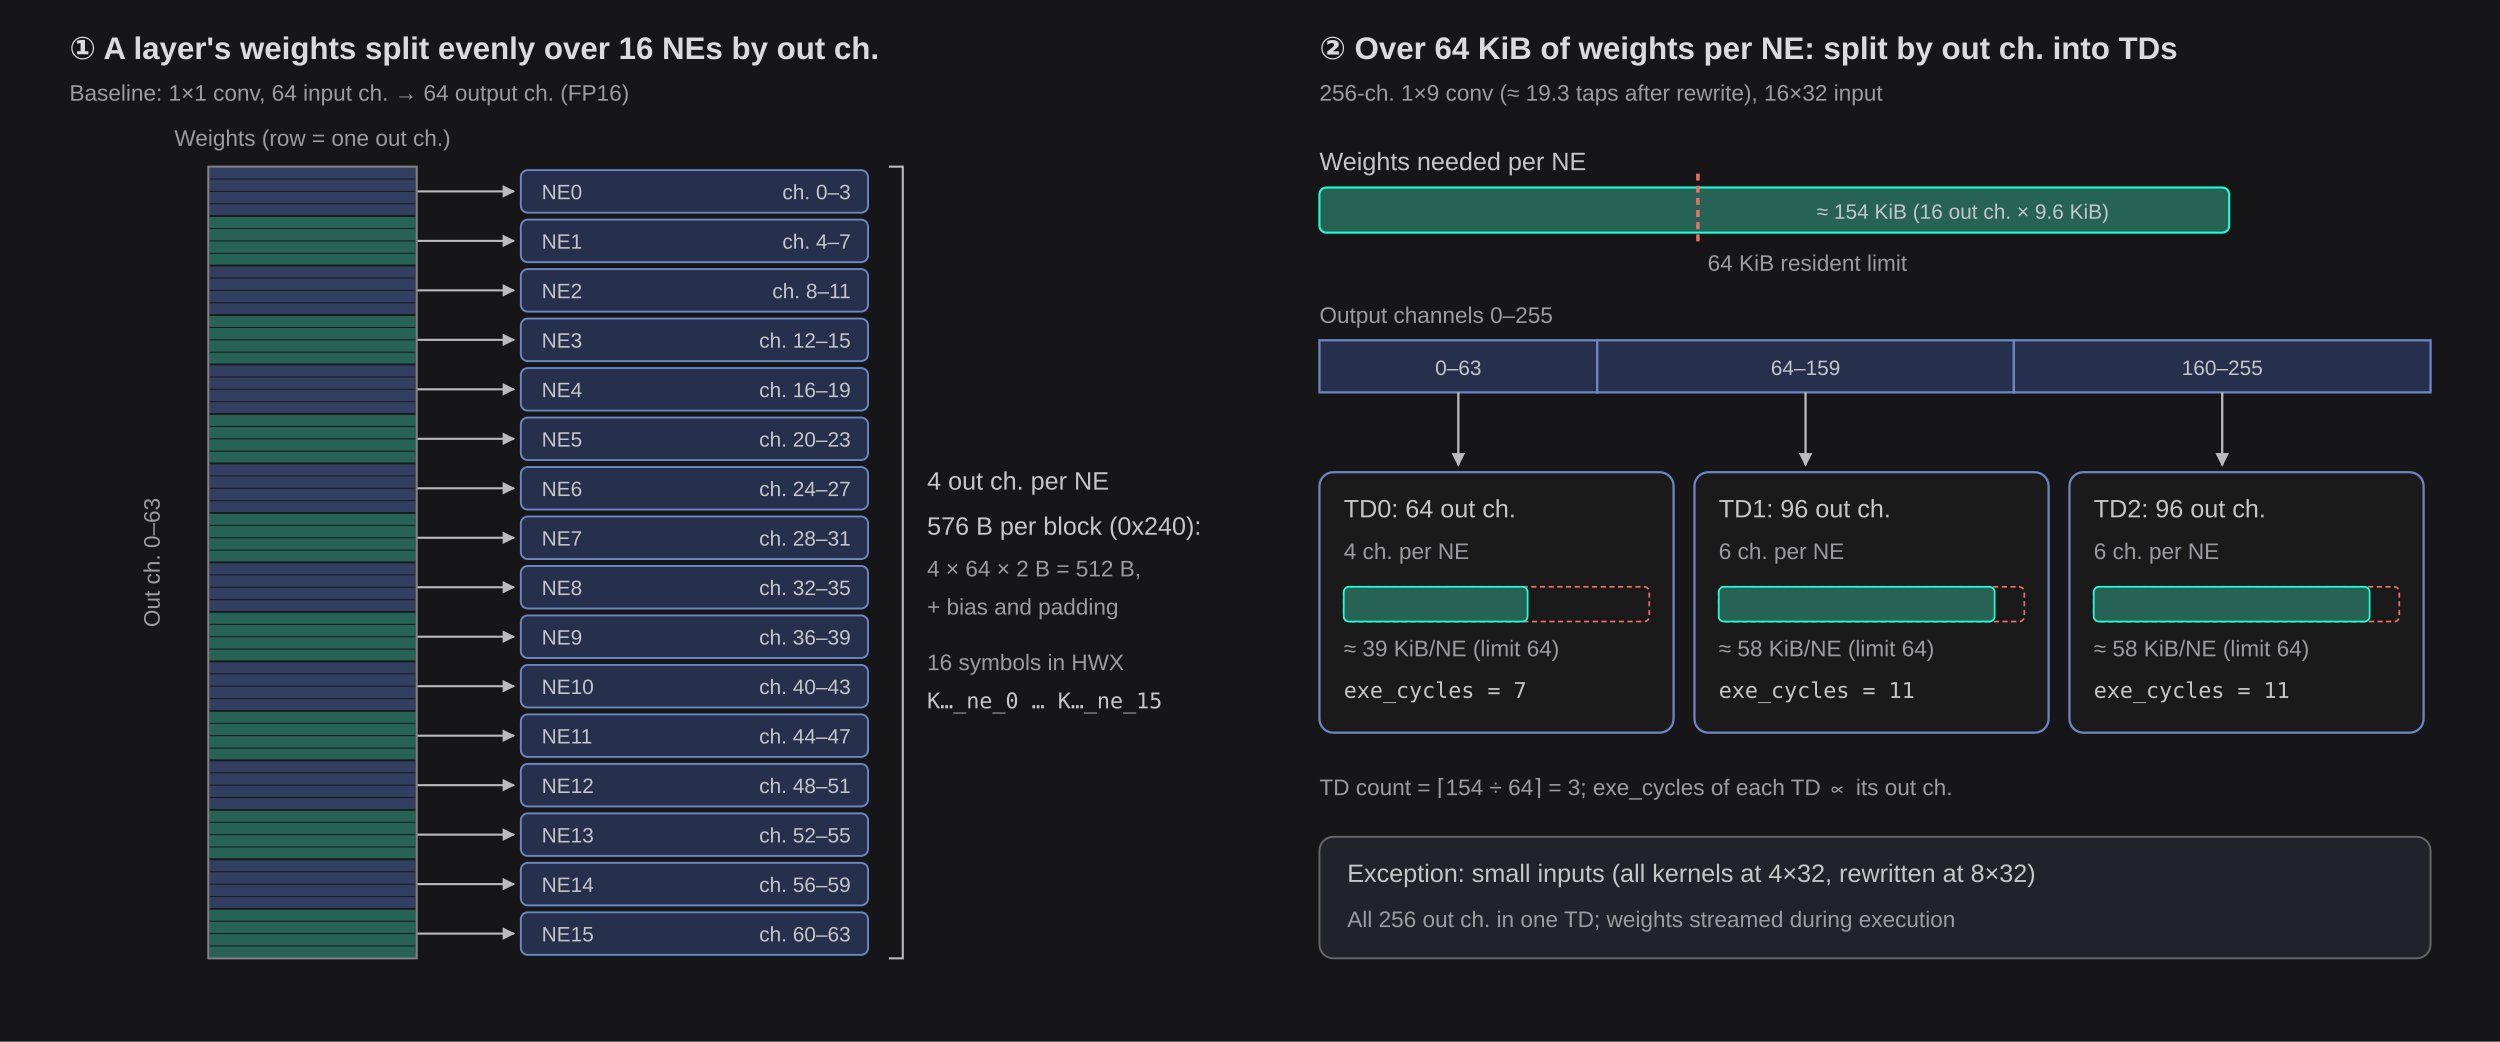
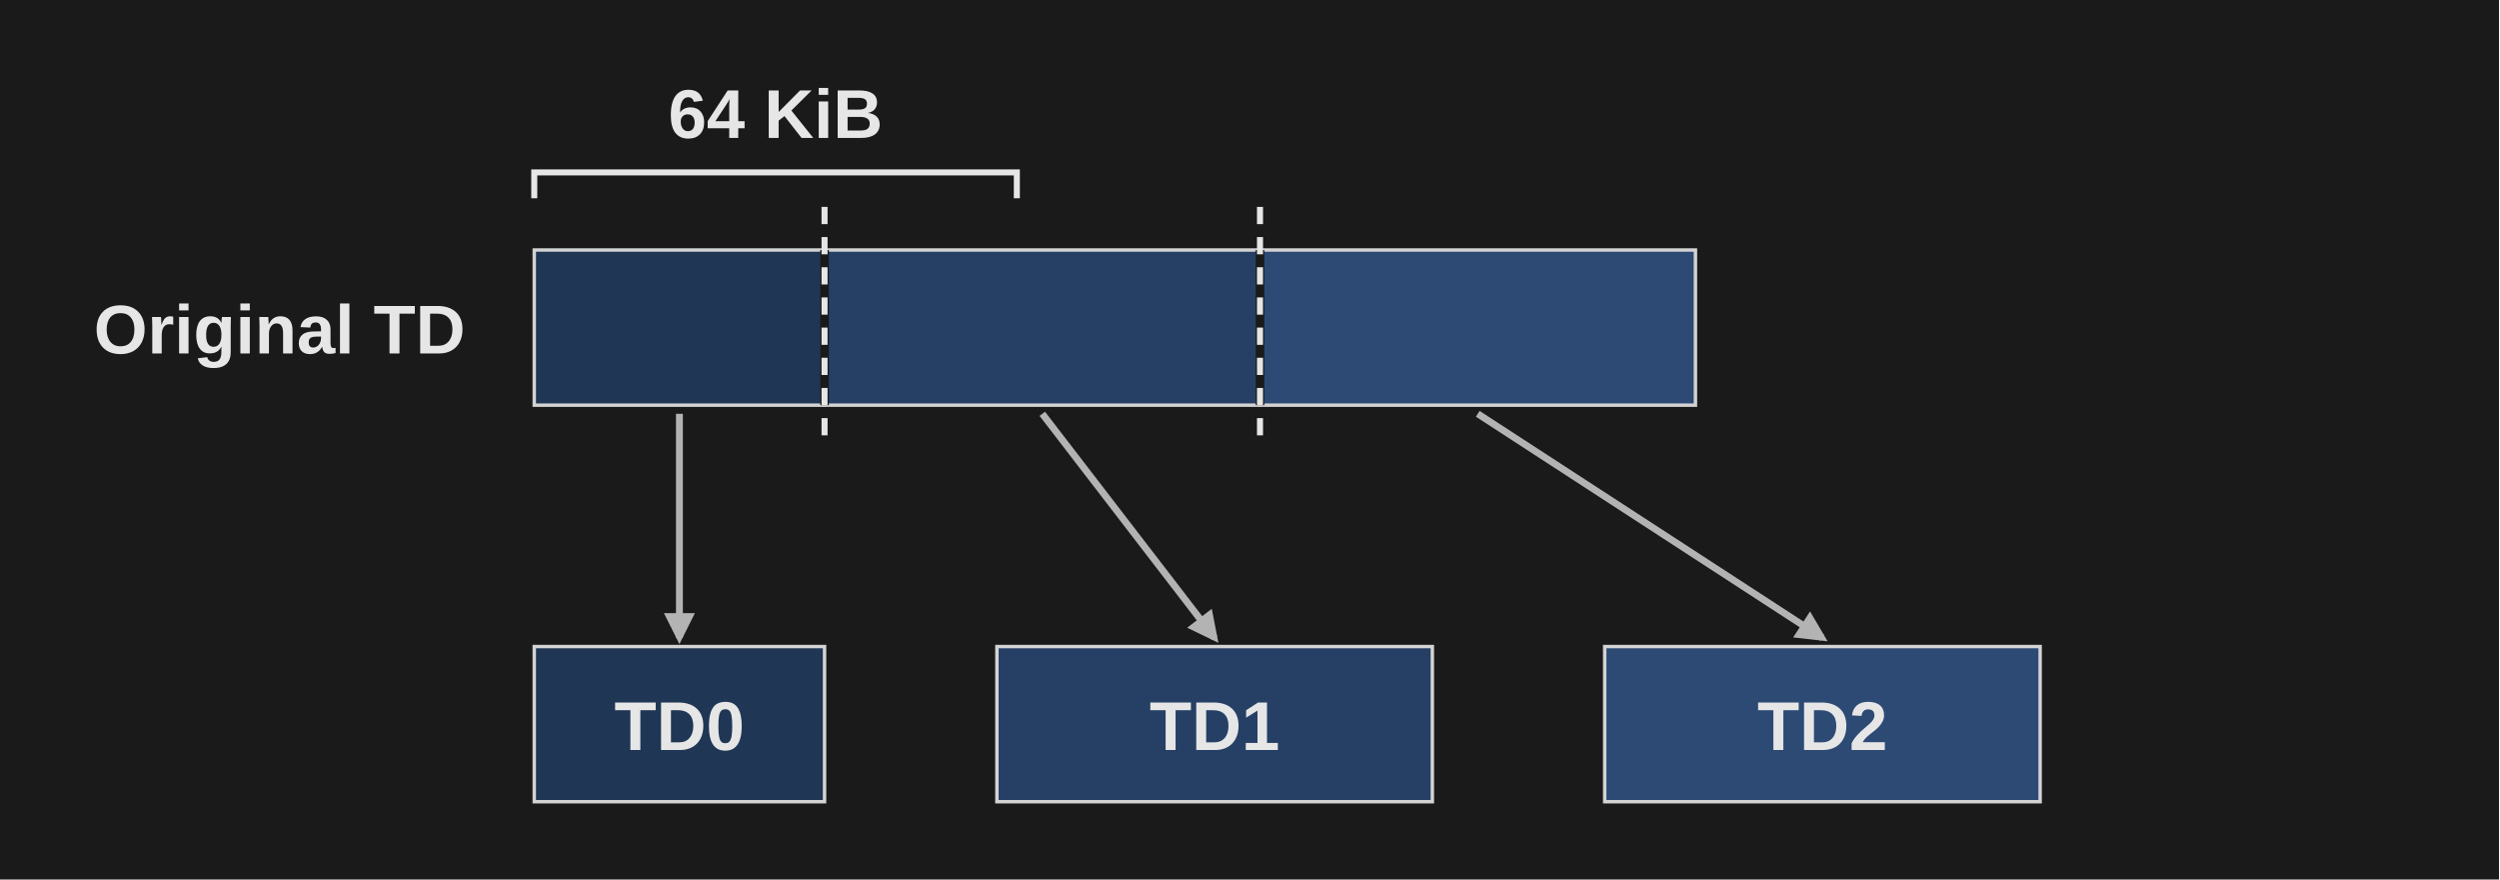
- <svg xmlns="http://www.w3.org/2000/svg" viewBox="0 0 1440 600" font-family="Helvetica Neue, PingFang SC, Arial, sans-serif">
-   <rect x="0" y="0" width="1440" height="600" fill="#161618" />
-   <style>text{fill:#dbdbde} .h{font-size:18px;font-weight:600} .b{font-size:14.5px;fill:#c6c6c8} .c{font-size:13px;fill:#9c9ca0} .s{font-size:12px;fill:#c6c6c8} .m{font-size:12.5px;font-family:Menlo,SF Mono,monospace;fill:#c6c6c8} .mid{text-anchor:middle} .end{text-anchor:end}</style>
+ <svg xmlns="http://www.w3.org/2000/svg" viewBox="0 0 580 204" width="580" height="204">
+   <rect x="0" y="0" width="580" height="204" fill="#161618" />
+   <style>text{font-family:Arial,"Helvetica Neue","PingFang SC",sans-serif}</style>
  <defs>
-     <marker id="ar" viewBox="0 0 10 10" refX="9" refY="5" markerWidth="6" markerHeight="6" orient="auto-start-reverse">
-       <path d="M0,0 L10,5 L0,10 z" fill="#bbbbbd" />
+     <marker id="m0" viewBox="0 0 10 10" refX="8" refY="5" markerWidth="4.5" markerHeight="4.5" orient="auto-start-reverse">
+       <path d="M0,0 L10,5 L0,10 z" fill="#b3b3b3" />
    </marker>
  </defs>
-   <text class="h" x="40" y="34">① A layer's weights split evenly over 16 NEs by out ch.</text>
-   <text class="c" x="40" y="58">Baseline: 1×1 conv, 64 input ch. → 64 output ch. (FP16)</text>
-   <text class="c mid" x="180" y="84">Weights (row = one out ch.)</text>
-   <rect x="120" y="96.0" width="120" height="28.5" fill="#323f61" stroke="#1a1a1a" stroke-width="1" />
-   <line x1="120" y1="103.125" x2="240" y2="103.125" stroke="#1a1a1a" stroke-width="0.6" />
-   <line x1="120" y1="110.25" x2="240" y2="110.25" stroke="#1a1a1a" stroke-width="0.6" />
-   <line x1="120" y1="117.375" x2="240" y2="117.375" stroke="#1a1a1a" stroke-width="0.6" />
-   <path d="M240 110.25 H296" stroke="#bbbbbd" stroke-width="1.2" fill="none" marker-end="url(#ar)" />
-   <rect x="300" y="98.0" width="200" height="24.5" rx="4" fill="#262f4c" stroke="#6b87c3" stroke-width="1.1" />
-   <text class="s" x="312" y="114.75">NE0</text>
-   <text class="s end" x="490" y="114.75">ch. 0–3</text>
-   <rect x="120" y="124.5" width="120" height="28.5" fill="#276354" stroke="#1a1a1a" stroke-width="1" />
-   <line x1="120" y1="131.625" x2="240" y2="131.625" stroke="#1a1a1a" stroke-width="0.6" />
-   <line x1="120" y1="138.75" x2="240" y2="138.75" stroke="#1a1a1a" stroke-width="0.6" />
-   <line x1="120" y1="145.875" x2="240" y2="145.875" stroke="#1a1a1a" stroke-width="0.6" />
-   <path d="M240 138.75 H296" stroke="#bbbbbd" stroke-width="1.2" fill="none" marker-end="url(#ar)" />
-   <rect x="300" y="126.5" width="200" height="24.5" rx="4" fill="#262f4c" stroke="#6b87c3" stroke-width="1.1" />
-   <text class="s" x="312" y="143.25">NE1</text>
-   <text class="s end" x="490" y="143.25">ch. 4–7</text>
-   <rect x="120" y="153.0" width="120" height="28.5" fill="#323f61" stroke="#1a1a1a" stroke-width="1" />
-   <line x1="120" y1="160.125" x2="240" y2="160.125" stroke="#1a1a1a" stroke-width="0.6" />
-   <line x1="120" y1="167.25" x2="240" y2="167.25" stroke="#1a1a1a" stroke-width="0.6" />
-   <line x1="120" y1="174.375" x2="240" y2="174.375" stroke="#1a1a1a" stroke-width="0.6" />
-   <path d="M240 167.25 H296" stroke="#bbbbbd" stroke-width="1.2" fill="none" marker-end="url(#ar)" />
-   <rect x="300" y="155.0" width="200" height="24.5" rx="4" fill="#262f4c" stroke="#6b87c3" stroke-width="1.1" />
-   <text class="s" x="312" y="171.75">NE2</text>
-   <text class="s end" x="490" y="171.75">ch. 8–11</text>
-   <rect x="120" y="181.5" width="120" height="28.5" fill="#276354" stroke="#1a1a1a" stroke-width="1" />
-   <line x1="120" y1="188.625" x2="240" y2="188.625" stroke="#1a1a1a" stroke-width="0.6" />
-   <line x1="120" y1="195.75" x2="240" y2="195.75" stroke="#1a1a1a" stroke-width="0.6" />
-   <line x1="120" y1="202.875" x2="240" y2="202.875" stroke="#1a1a1a" stroke-width="0.6" />
-   <path d="M240 195.75 H296" stroke="#bbbbbd" stroke-width="1.2" fill="none" marker-end="url(#ar)" />
-   <rect x="300" y="183.5" width="200" height="24.5" rx="4" fill="#262f4c" stroke="#6b87c3" stroke-width="1.1" />
-   <text class="s" x="312" y="200.25">NE3</text>
-   <text class="s end" x="490" y="200.25">ch. 12–15</text>
-   <rect x="120" y="210.0" width="120" height="28.5" fill="#323f61" stroke="#1a1a1a" stroke-width="1" />
-   <line x1="120" y1="217.125" x2="240" y2="217.125" stroke="#1a1a1a" stroke-width="0.6" />
-   <line x1="120" y1="224.25" x2="240" y2="224.25" stroke="#1a1a1a" stroke-width="0.6" />
-   <line x1="120" y1="231.375" x2="240" y2="231.375" stroke="#1a1a1a" stroke-width="0.6" />
-   <path d="M240 224.25 H296" stroke="#bbbbbd" stroke-width="1.2" fill="none" marker-end="url(#ar)" />
-   <rect x="300" y="212.0" width="200" height="24.5" rx="4" fill="#262f4c" stroke="#6b87c3" stroke-width="1.1" />
-   <text class="s" x="312" y="228.75">NE4</text>
-   <text class="s end" x="490" y="228.75">ch. 16–19</text>
-   <rect x="120" y="238.5" width="120" height="28.5" fill="#276354" stroke="#1a1a1a" stroke-width="1" />
-   <line x1="120" y1="245.625" x2="240" y2="245.625" stroke="#1a1a1a" stroke-width="0.6" />
-   <line x1="120" y1="252.75" x2="240" y2="252.75" stroke="#1a1a1a" stroke-width="0.6" />
-   <line x1="120" y1="259.875" x2="240" y2="259.875" stroke="#1a1a1a" stroke-width="0.6" />
-   <path d="M240 252.75 H296" stroke="#bbbbbd" stroke-width="1.2" fill="none" marker-end="url(#ar)" />
-   <rect x="300" y="240.5" width="200" height="24.5" rx="4" fill="#262f4c" stroke="#6b87c3" stroke-width="1.1" />
-   <text class="s" x="312" y="257.25">NE5</text>
-   <text class="s end" x="490" y="257.25">ch. 20–23</text>
-   <rect x="120" y="267.0" width="120" height="28.5" fill="#323f61" stroke="#1a1a1a" stroke-width="1" />
-   <line x1="120" y1="274.125" x2="240" y2="274.125" stroke="#1a1a1a" stroke-width="0.6" />
-   <line x1="120" y1="281.25" x2="240" y2="281.25" stroke="#1a1a1a" stroke-width="0.6" />
-   <line x1="120" y1="288.375" x2="240" y2="288.375" stroke="#1a1a1a" stroke-width="0.6" />
-   <path d="M240 281.25 H296" stroke="#bbbbbd" stroke-width="1.2" fill="none" marker-end="url(#ar)" />
-   <rect x="300" y="269.0" width="200" height="24.5" rx="4" fill="#262f4c" stroke="#6b87c3" stroke-width="1.1" />
-   <text class="s" x="312" y="285.75">NE6</text>
-   <text class="s end" x="490" y="285.75">ch. 24–27</text>
-   <rect x="120" y="295.5" width="120" height="28.5" fill="#276354" stroke="#1a1a1a" stroke-width="1" />
-   <line x1="120" y1="302.625" x2="240" y2="302.625" stroke="#1a1a1a" stroke-width="0.6" />
-   <line x1="120" y1="309.75" x2="240" y2="309.75" stroke="#1a1a1a" stroke-width="0.6" />
-   <line x1="120" y1="316.875" x2="240" y2="316.875" stroke="#1a1a1a" stroke-width="0.6" />
-   <path d="M240 309.75 H296" stroke="#bbbbbd" stroke-width="1.2" fill="none" marker-end="url(#ar)" />
-   <rect x="300" y="297.5" width="200" height="24.5" rx="4" fill="#262f4c" stroke="#6b87c3" stroke-width="1.1" />
-   <text class="s" x="312" y="314.25">NE7</text>
-   <text class="s end" x="490" y="314.25">ch. 28–31</text>
-   <rect x="120" y="324.0" width="120" height="28.5" fill="#323f61" stroke="#1a1a1a" stroke-width="1" />
-   <line x1="120" y1="331.125" x2="240" y2="331.125" stroke="#1a1a1a" stroke-width="0.6" />
-   <line x1="120" y1="338.25" x2="240" y2="338.25" stroke="#1a1a1a" stroke-width="0.6" />
-   <line x1="120" y1="345.375" x2="240" y2="345.375" stroke="#1a1a1a" stroke-width="0.6" />
-   <path d="M240 338.25 H296" stroke="#bbbbbd" stroke-width="1.2" fill="none" marker-end="url(#ar)" />
-   <rect x="300" y="326.0" width="200" height="24.5" rx="4" fill="#262f4c" stroke="#6b87c3" stroke-width="1.1" />
-   <text class="s" x="312" y="342.75">NE8</text>
-   <text class="s end" x="490" y="342.75">ch. 32–35</text>
-   <rect x="120" y="352.5" width="120" height="28.5" fill="#276354" stroke="#1a1a1a" stroke-width="1" />
-   <line x1="120" y1="359.625" x2="240" y2="359.625" stroke="#1a1a1a" stroke-width="0.6" />
-   <line x1="120" y1="366.75" x2="240" y2="366.75" stroke="#1a1a1a" stroke-width="0.6" />
-   <line x1="120" y1="373.875" x2="240" y2="373.875" stroke="#1a1a1a" stroke-width="0.6" />
-   <path d="M240 366.75 H296" stroke="#bbbbbd" stroke-width="1.2" fill="none" marker-end="url(#ar)" />
-   <rect x="300" y="354.5" width="200" height="24.5" rx="4" fill="#262f4c" stroke="#6b87c3" stroke-width="1.1" />
-   <text class="s" x="312" y="371.25">NE9</text>
-   <text class="s end" x="490" y="371.25">ch. 36–39</text>
-   <rect x="120" y="381.0" width="120" height="28.5" fill="#323f61" stroke="#1a1a1a" stroke-width="1" />
-   <line x1="120" y1="388.125" x2="240" y2="388.125" stroke="#1a1a1a" stroke-width="0.6" />
-   <line x1="120" y1="395.25" x2="240" y2="395.25" stroke="#1a1a1a" stroke-width="0.6" />
-   <line x1="120" y1="402.375" x2="240" y2="402.375" stroke="#1a1a1a" stroke-width="0.6" />
-   <path d="M240 395.25 H296" stroke="#bbbbbd" stroke-width="1.2" fill="none" marker-end="url(#ar)" />
-   <rect x="300" y="383.0" width="200" height="24.5" rx="4" fill="#262f4c" stroke="#6b87c3" stroke-width="1.1" />
-   <text class="s" x="312" y="399.75">NE10</text>
-   <text class="s end" x="490" y="399.75">ch. 40–43</text>
-   <rect x="120" y="409.5" width="120" height="28.5" fill="#276354" stroke="#1a1a1a" stroke-width="1" />
-   <line x1="120" y1="416.625" x2="240" y2="416.625" stroke="#1a1a1a" stroke-width="0.6" />
-   <line x1="120" y1="423.75" x2="240" y2="423.75" stroke="#1a1a1a" stroke-width="0.6" />
-   <line x1="120" y1="430.875" x2="240" y2="430.875" stroke="#1a1a1a" stroke-width="0.6" />
-   <path d="M240 423.75 H296" stroke="#bbbbbd" stroke-width="1.2" fill="none" marker-end="url(#ar)" />
-   <rect x="300" y="411.5" width="200" height="24.5" rx="4" fill="#262f4c" stroke="#6b87c3" stroke-width="1.1" />
-   <text class="s" x="312" y="428.25">NE11</text>
-   <text class="s end" x="490" y="428.25">ch. 44–47</text>
-   <rect x="120" y="438.0" width="120" height="28.5" fill="#323f61" stroke="#1a1a1a" stroke-width="1" />
-   <line x1="120" y1="445.125" x2="240" y2="445.125" stroke="#1a1a1a" stroke-width="0.6" />
-   <line x1="120" y1="452.25" x2="240" y2="452.25" stroke="#1a1a1a" stroke-width="0.6" />
-   <line x1="120" y1="459.375" x2="240" y2="459.375" stroke="#1a1a1a" stroke-width="0.6" />
-   <path d="M240 452.25 H296" stroke="#bbbbbd" stroke-width="1.2" fill="none" marker-end="url(#ar)" />
-   <rect x="300" y="440.0" width="200" height="24.5" rx="4" fill="#262f4c" stroke="#6b87c3" stroke-width="1.1" />
-   <text class="s" x="312" y="456.75">NE12</text>
-   <text class="s end" x="490" y="456.75">ch. 48–51</text>
-   <rect x="120" y="466.5" width="120" height="28.5" fill="#276354" stroke="#1a1a1a" stroke-width="1" />
-   <line x1="120" y1="473.625" x2="240" y2="473.625" stroke="#1a1a1a" stroke-width="0.6" />
-   <line x1="120" y1="480.75" x2="240" y2="480.75" stroke="#1a1a1a" stroke-width="0.6" />
-   <line x1="120" y1="487.875" x2="240" y2="487.875" stroke="#1a1a1a" stroke-width="0.6" />
-   <path d="M240 480.75 H296" stroke="#bbbbbd" stroke-width="1.2" fill="none" marker-end="url(#ar)" />
-   <rect x="300" y="468.5" width="200" height="24.5" rx="4" fill="#262f4c" stroke="#6b87c3" stroke-width="1.1" />
-   <text class="s" x="312" y="485.25">NE13</text>
-   <text class="s end" x="490" y="485.25">ch. 52–55</text>
-   <rect x="120" y="495.0" width="120" height="28.5" fill="#323f61" stroke="#1a1a1a" stroke-width="1" />
-   <line x1="120" y1="502.125" x2="240" y2="502.125" stroke="#1a1a1a" stroke-width="0.6" />
-   <line x1="120" y1="509.25" x2="240" y2="509.25" stroke="#1a1a1a" stroke-width="0.6" />
-   <line x1="120" y1="516.375" x2="240" y2="516.375" stroke="#1a1a1a" stroke-width="0.6" />
-   <path d="M240 509.25 H296" stroke="#bbbbbd" stroke-width="1.2" fill="none" marker-end="url(#ar)" />
-   <rect x="300" y="497.0" width="200" height="24.5" rx="4" fill="#262f4c" stroke="#6b87c3" stroke-width="1.1" />
-   <text class="s" x="312" y="513.75">NE14</text>
-   <text class="s end" x="490" y="513.75">ch. 56–59</text>
-   <rect x="120" y="523.5" width="120" height="28.5" fill="#276354" stroke="#1a1a1a" stroke-width="1" />
-   <line x1="120" y1="530.625" x2="240" y2="530.625" stroke="#1a1a1a" stroke-width="0.6" />
-   <line x1="120" y1="537.75" x2="240" y2="537.75" stroke="#1a1a1a" stroke-width="0.6" />
-   <line x1="120" y1="544.875" x2="240" y2="544.875" stroke="#1a1a1a" stroke-width="0.6" />
-   <path d="M240 537.75 H296" stroke="#bbbbbd" stroke-width="1.2" fill="none" marker-end="url(#ar)" />
-   <rect x="300" y="525.5" width="200" height="24.5" rx="4" fill="#262f4c" stroke="#6b87c3" stroke-width="1.1" />
-   <text class="s" x="312" y="542.25">NE15</text>
-   <text class="s end" x="490" y="542.25">ch. 60–63</text>
-   <rect x="120" y="96" width="120" height="456.0" fill="none" stroke="#818187" stroke-width="1.2" />
-   <text class="c mid" x="92" y="324.0" transform="rotate(-90 92 324.0)">Out ch. 0–63</text>
-   <path d="M512 96 h8 v456.0 h-8" stroke="#bbbbbd" stroke-width="1.2" fill="none" />
-   <text class="b" x="534" y="282.0">4 out ch. per NE</text>
-   <text class="b" x="534" y="308.0">576 B per block (0x240):</text>
-   <text class="c" x="534" y="332.0">4 × 64 × 2 B = 512 B,</text>
-   <text class="c" x="534" y="354.0">+ bias and padding</text>
-   <text class="c" x="534" y="386.0">16 symbols in HWX</text>
-   <text class="m" x="534" y="408.0">K…_ne_0 … K…_ne_15</text>
-   <text class="h" x="760" y="34">② Over 64 KiB of weights per NE: split by out ch. into TDs</text>
-   <text class="c" x="760" y="58">256-ch. 1×9 conv (≈ 19.3 taps after rewrite), 16×32 input</text>
-   <text class="b" x="760" y="98">Weights needed per NE</text>
-   <rect x="760" y="108" width="524" height="26" rx="4" fill="#276354" stroke="#1dffdc" stroke-width="1.2" />
-   <text class="s mid" x="1130.6" y="126">≈ 154 KiB (16 out ch. × 9.6 KiB)</text>
-   <line x1="978" y1="100" x2="978" y2="142" stroke="#ed7060" stroke-width="2" stroke-dasharray="4 3" />
-   <text class="c" x="983.6" y="156">64 KiB resident limit</text>
-   <text class="c" x="983.6" y="156" />
-   <text class="c" x="760" y="186">Output channels 0–255</text>
-   <rect x="760.0" y="196" width="160.0" height="30" fill="#262f4c" stroke="#6b87c3" stroke-width="1.3" />
-   <text class="s mid" x="840.0" y="216">0–63</text>
-   <path d="M840.0 226 V268" stroke="#bbbbbd" stroke-width="1.3" fill="none" marker-end="url(#ar)" />
-   <rect x="760" y="272" width="204" height="150" rx="8" fill="#1a1a1a" stroke="#6b87c3" stroke-width="1.3" />
-   <text class="b" x="774" y="298">TD0: 64 out ch.</text>
-   <text class="c" x="774" y="322">4 ch. per NE</text>
-   <rect x="774" y="338" width="176" height="20" rx="3" fill="#1a1a1a" stroke="#ed7060" stroke-width="1" stroke-dasharray="3 2" />
-   <rect x="774" y="338" width="105.9" height="20" rx="3" fill="#276354" stroke="#1dffdc" stroke-width="1" />
-   <text class="c" x="774" y="378">≈ 39 KiB/NE (limit 64)</text>
-   <text class="m" x="774" y="402">exe_cycles = 7</text>
-   <rect x="920.0" y="196" width="240.0" height="30" fill="#262f4c" stroke="#6b87c3" stroke-width="1.3" />
-   <text class="s mid" x="1040.0" y="216">64–159</text>
-   <path d="M1040.0 226 V268" stroke="#bbbbbd" stroke-width="1.3" fill="none" marker-end="url(#ar)" />
-   <rect x="976" y="272" width="204" height="150" rx="8" fill="#1a1a1a" stroke="#6b87c3" stroke-width="1.3" />
-   <text class="b" x="990" y="298">TD1: 96 out ch.</text>
-   <text class="c" x="990" y="322">6 ch. per NE</text>
-   <rect x="990" y="338" width="176" height="20" rx="3" fill="#1a1a1a" stroke="#ed7060" stroke-width="1" stroke-dasharray="3 2" />
-   <rect x="990" y="338" width="158.9" height="20" rx="3" fill="#276354" stroke="#1dffdc" stroke-width="1" />
-   <text class="c" x="990" y="378">≈ 58 KiB/NE (limit 64)</text>
-   <text class="m" x="990" y="402">exe_cycles = 11</text>
-   <rect x="1160.0" y="196" width="240.0" height="30" fill="#262f4c" stroke="#6b87c3" stroke-width="1.3" />
-   <text class="s mid" x="1280.0" y="216">160–255</text>
-   <path d="M1280.0 226 V268" stroke="#bbbbbd" stroke-width="1.3" fill="none" marker-end="url(#ar)" />
-   <rect x="1192" y="272" width="204" height="150" rx="8" fill="#1a1a1a" stroke="#6b87c3" stroke-width="1.3" />
-   <text class="b" x="1206" y="298">TD2: 96 out ch.</text>
-   <text class="c" x="1206" y="322">6 ch. per NE</text>
-   <rect x="1206" y="338" width="176" height="20" rx="3" fill="#1a1a1a" stroke="#ed7060" stroke-width="1" stroke-dasharray="3 2" />
-   <rect x="1206" y="338" width="158.9" height="20" rx="3" fill="#276354" stroke="#1dffdc" stroke-width="1" />
-   <text class="c" x="1206" y="378">≈ 58 KiB/NE (limit 64)</text>
-   <text class="m" x="1206" y="402">exe_cycles = 11</text>
-   <text class="c" x="760" y="458">TD count = ⌈154 ÷ 64⌉ = 3; exe_cycles of each TD ∝ its out ch.</text>
-   <rect x="760" y="482" width="640" height="70" rx="8" fill="#22222a" stroke="#67676c" stroke-width="1.1" />
-   <text class="b" x="776" y="508">Exception: small inputs (all kernels at 4×32, rewritten at 8×32)</text>
-   <text class="c" x="776" y="534">All 256 out ch. in one TD; weights streamed during execution</text>
+   <rect width="580" height="204" fill="#1a1a1a" />
+   <rect x="124" y="58" width="67.375" height="36" rx="0" fill="#203655" stroke="#d3d3d3" stroke-width="0.8" />
+   <rect x="191.375" y="58" width="101.062" height="36" rx="0" fill="#264065" stroke="#d3d3d3" stroke-width="0.8" />
+   <rect x="292.438" y="58" width="101.062" height="36" rx="0" fill="#2d4a75" stroke="#d3d3d3" stroke-width="0.8" />
+   <line x1="191.375" y1="58" x2="191.375" y2="94" stroke="#1a1a1a" stroke-width="2" />
+   <line x1="191.375" y1="48" x2="191.375" y2="104" stroke="#e6e6e6" stroke-width="1.4" stroke-dasharray="4 3" />
+   <line x1="292.438" y1="58" x2="292.438" y2="94" stroke="#1a1a1a" stroke-width="2" />
+   <line x1="292.438" y1="48" x2="292.438" y2="104" stroke="#e6e6e6" stroke-width="1.4" stroke-dasharray="4 3" />
+   <text x="108" y="82.0" text-anchor="end" style="font-size:16px;fill:#e6e6e6;font-weight:600">Original TD</text>
+   <path d="M124 46 v-6 H236.0 v6" fill="none" stroke="#e6e6e6" stroke-width="1.4" />
+   <text x="180.0" y="32" text-anchor="middle" style="font-size:16px;fill:#e6e6e6;font-weight:600">64 KiB</text>
+   <rect x="124" y="150" width="67.375" height="36" rx="0" fill="#203655" stroke="#d3d3d3" stroke-width="0.8" />
+   <text x="157.688" y="174.0" text-anchor="middle" style="font-size:16px;fill:#e6e6e6;font-weight:600">TD0</text>
+   <rect x="231.375" y="150" width="101.062" height="36" rx="0" fill="#264065" stroke="#d3d3d3" stroke-width="0.8" />
+   <text x="281.906" y="174.0" text-anchor="middle" style="font-size:16px;fill:#e6e6e6;font-weight:600">TD1</text>
+   <rect x="372.438" y="150" width="101.062" height="36" rx="0" fill="#2d4a75" stroke="#d3d3d3" stroke-width="0.8" />
+   <text x="422.969" y="174.0" text-anchor="middle" style="font-size:16px;fill:#e6e6e6;font-weight:600">TD2</text>
+   <polyline points="157.688,96 157.688,148" fill="none" stroke="#b3b3b3" stroke-width="1.6" stroke-linejoin="miter" marker-end="url(#m0)" />
+   <polyline points="241.906,96 281.906,148" fill="none" stroke="#b3b3b3" stroke-width="1.6" stroke-linejoin="miter" marker-end="url(#m0)" />
+   <polyline points="342.969,96 422.969,148" fill="none" stroke="#b3b3b3" stroke-width="1.6" stroke-linejoin="miter" marker-end="url(#m0)" />
</svg>
